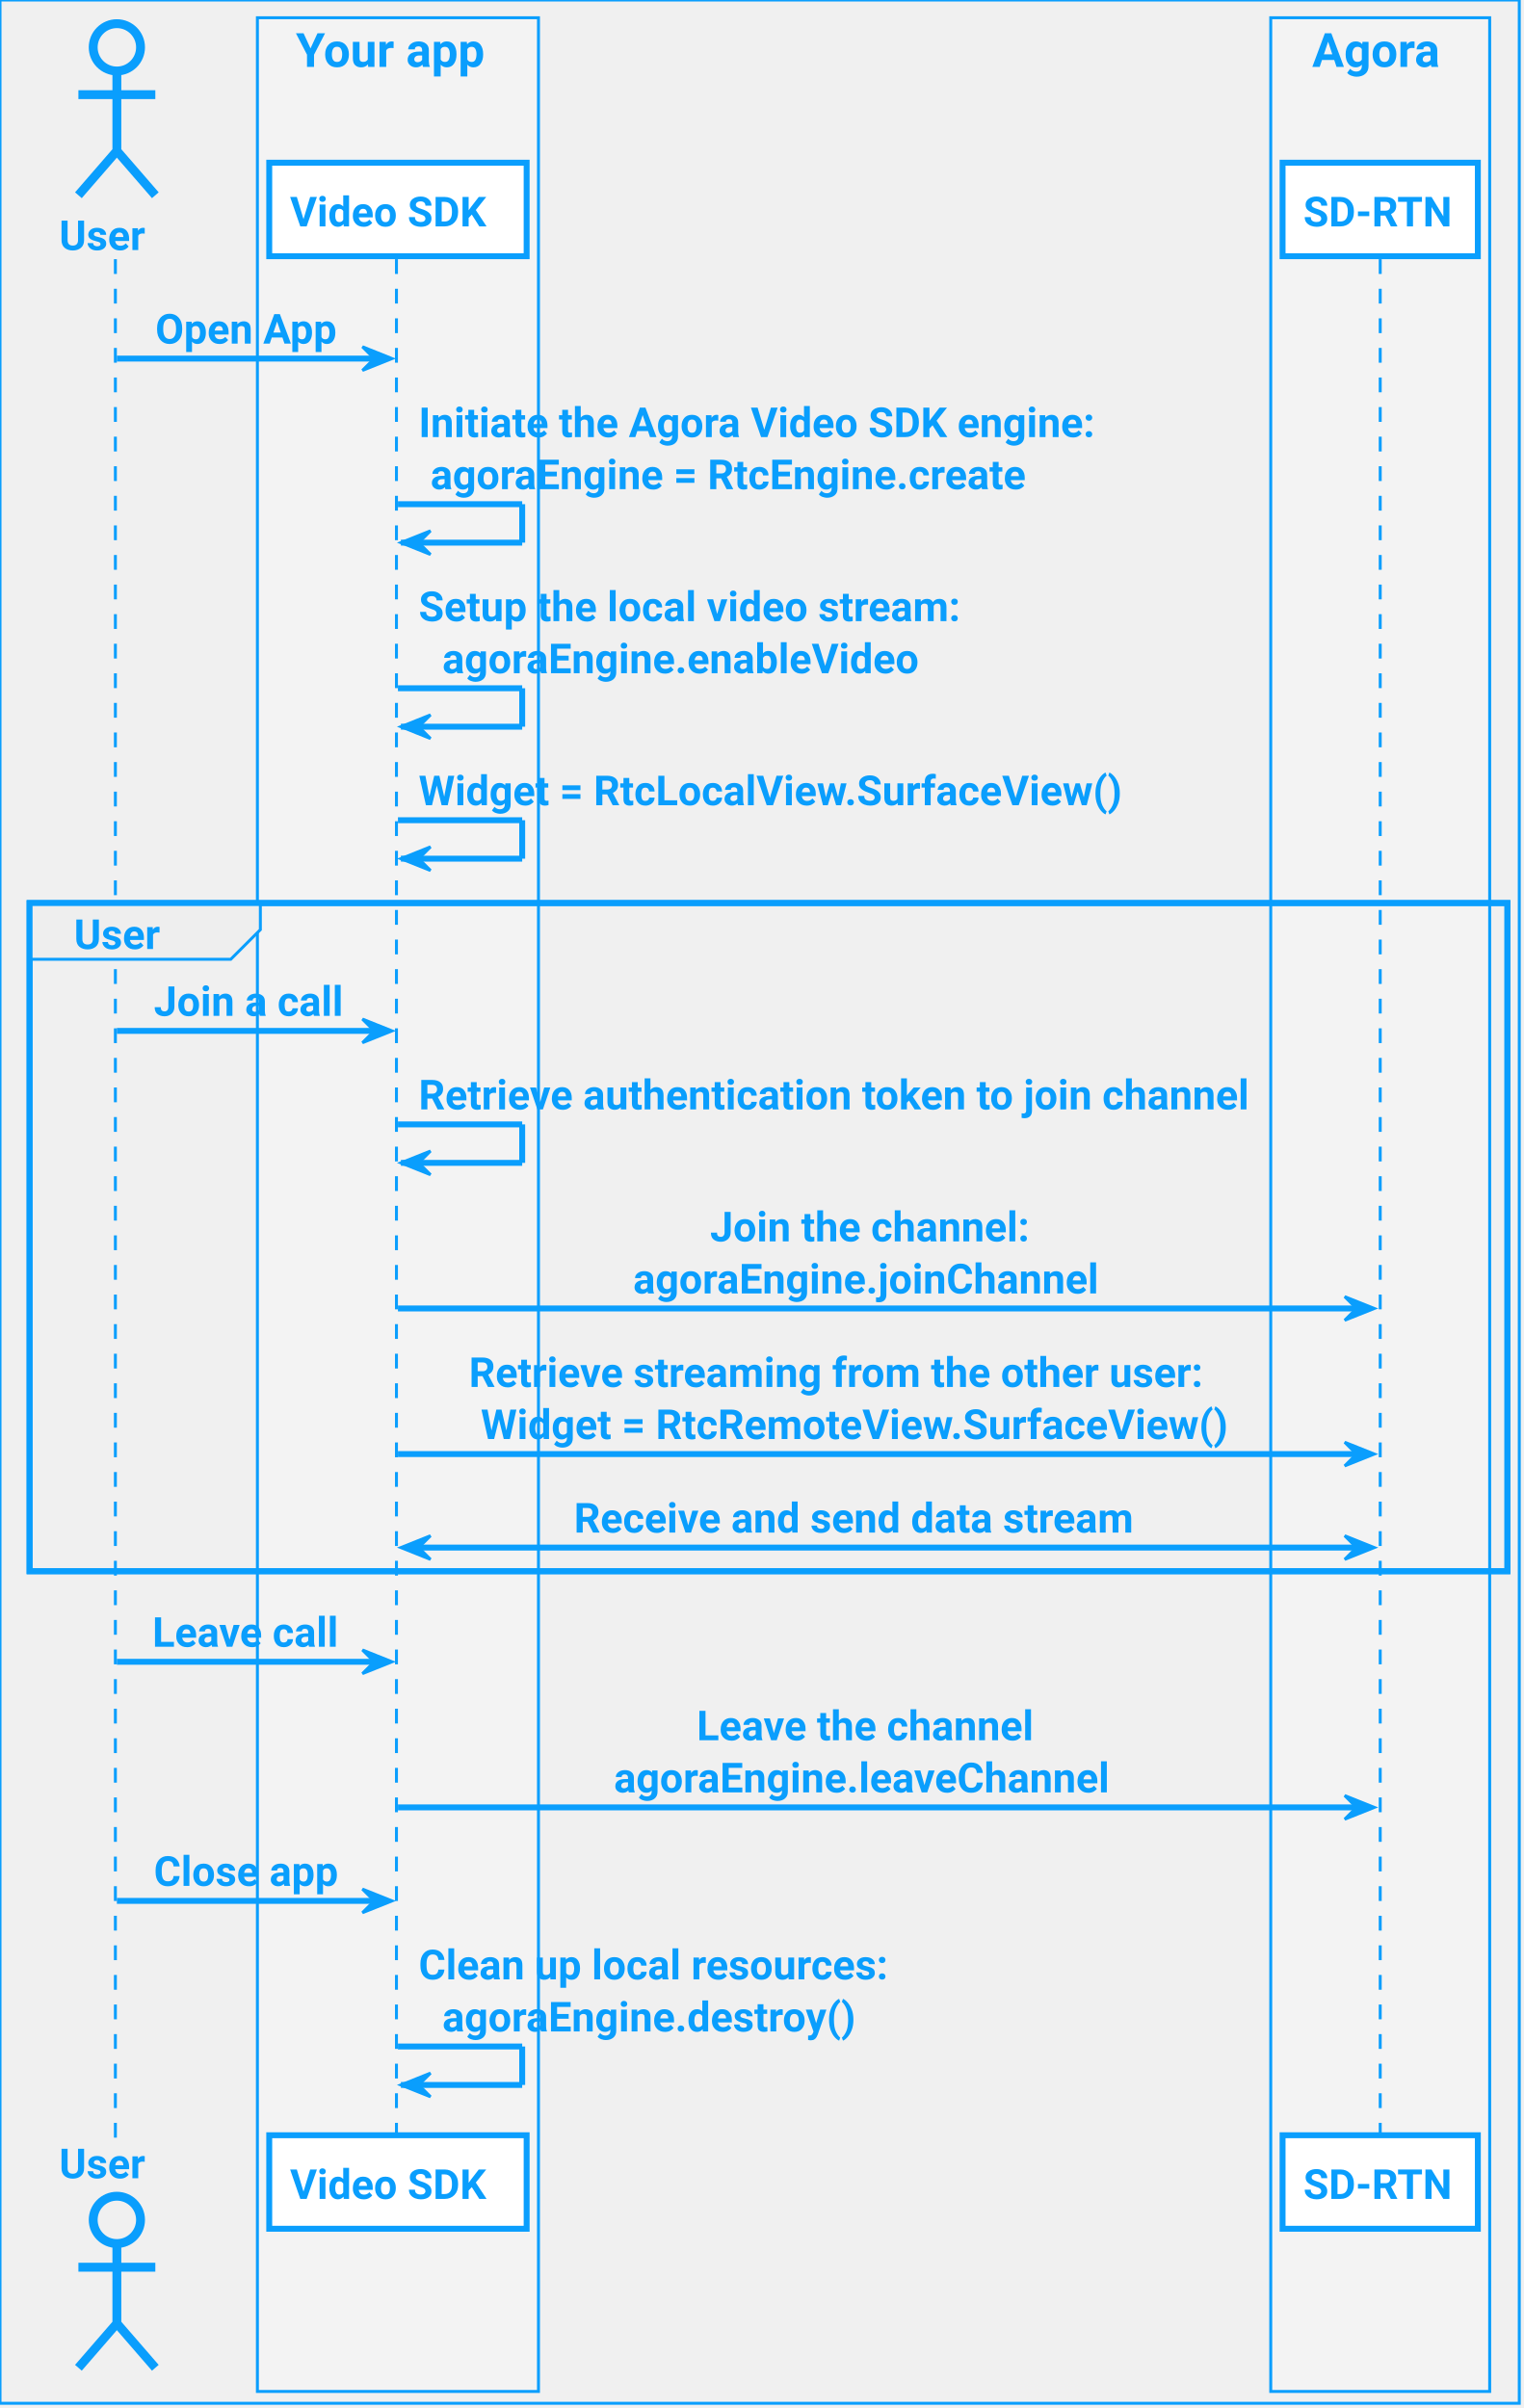
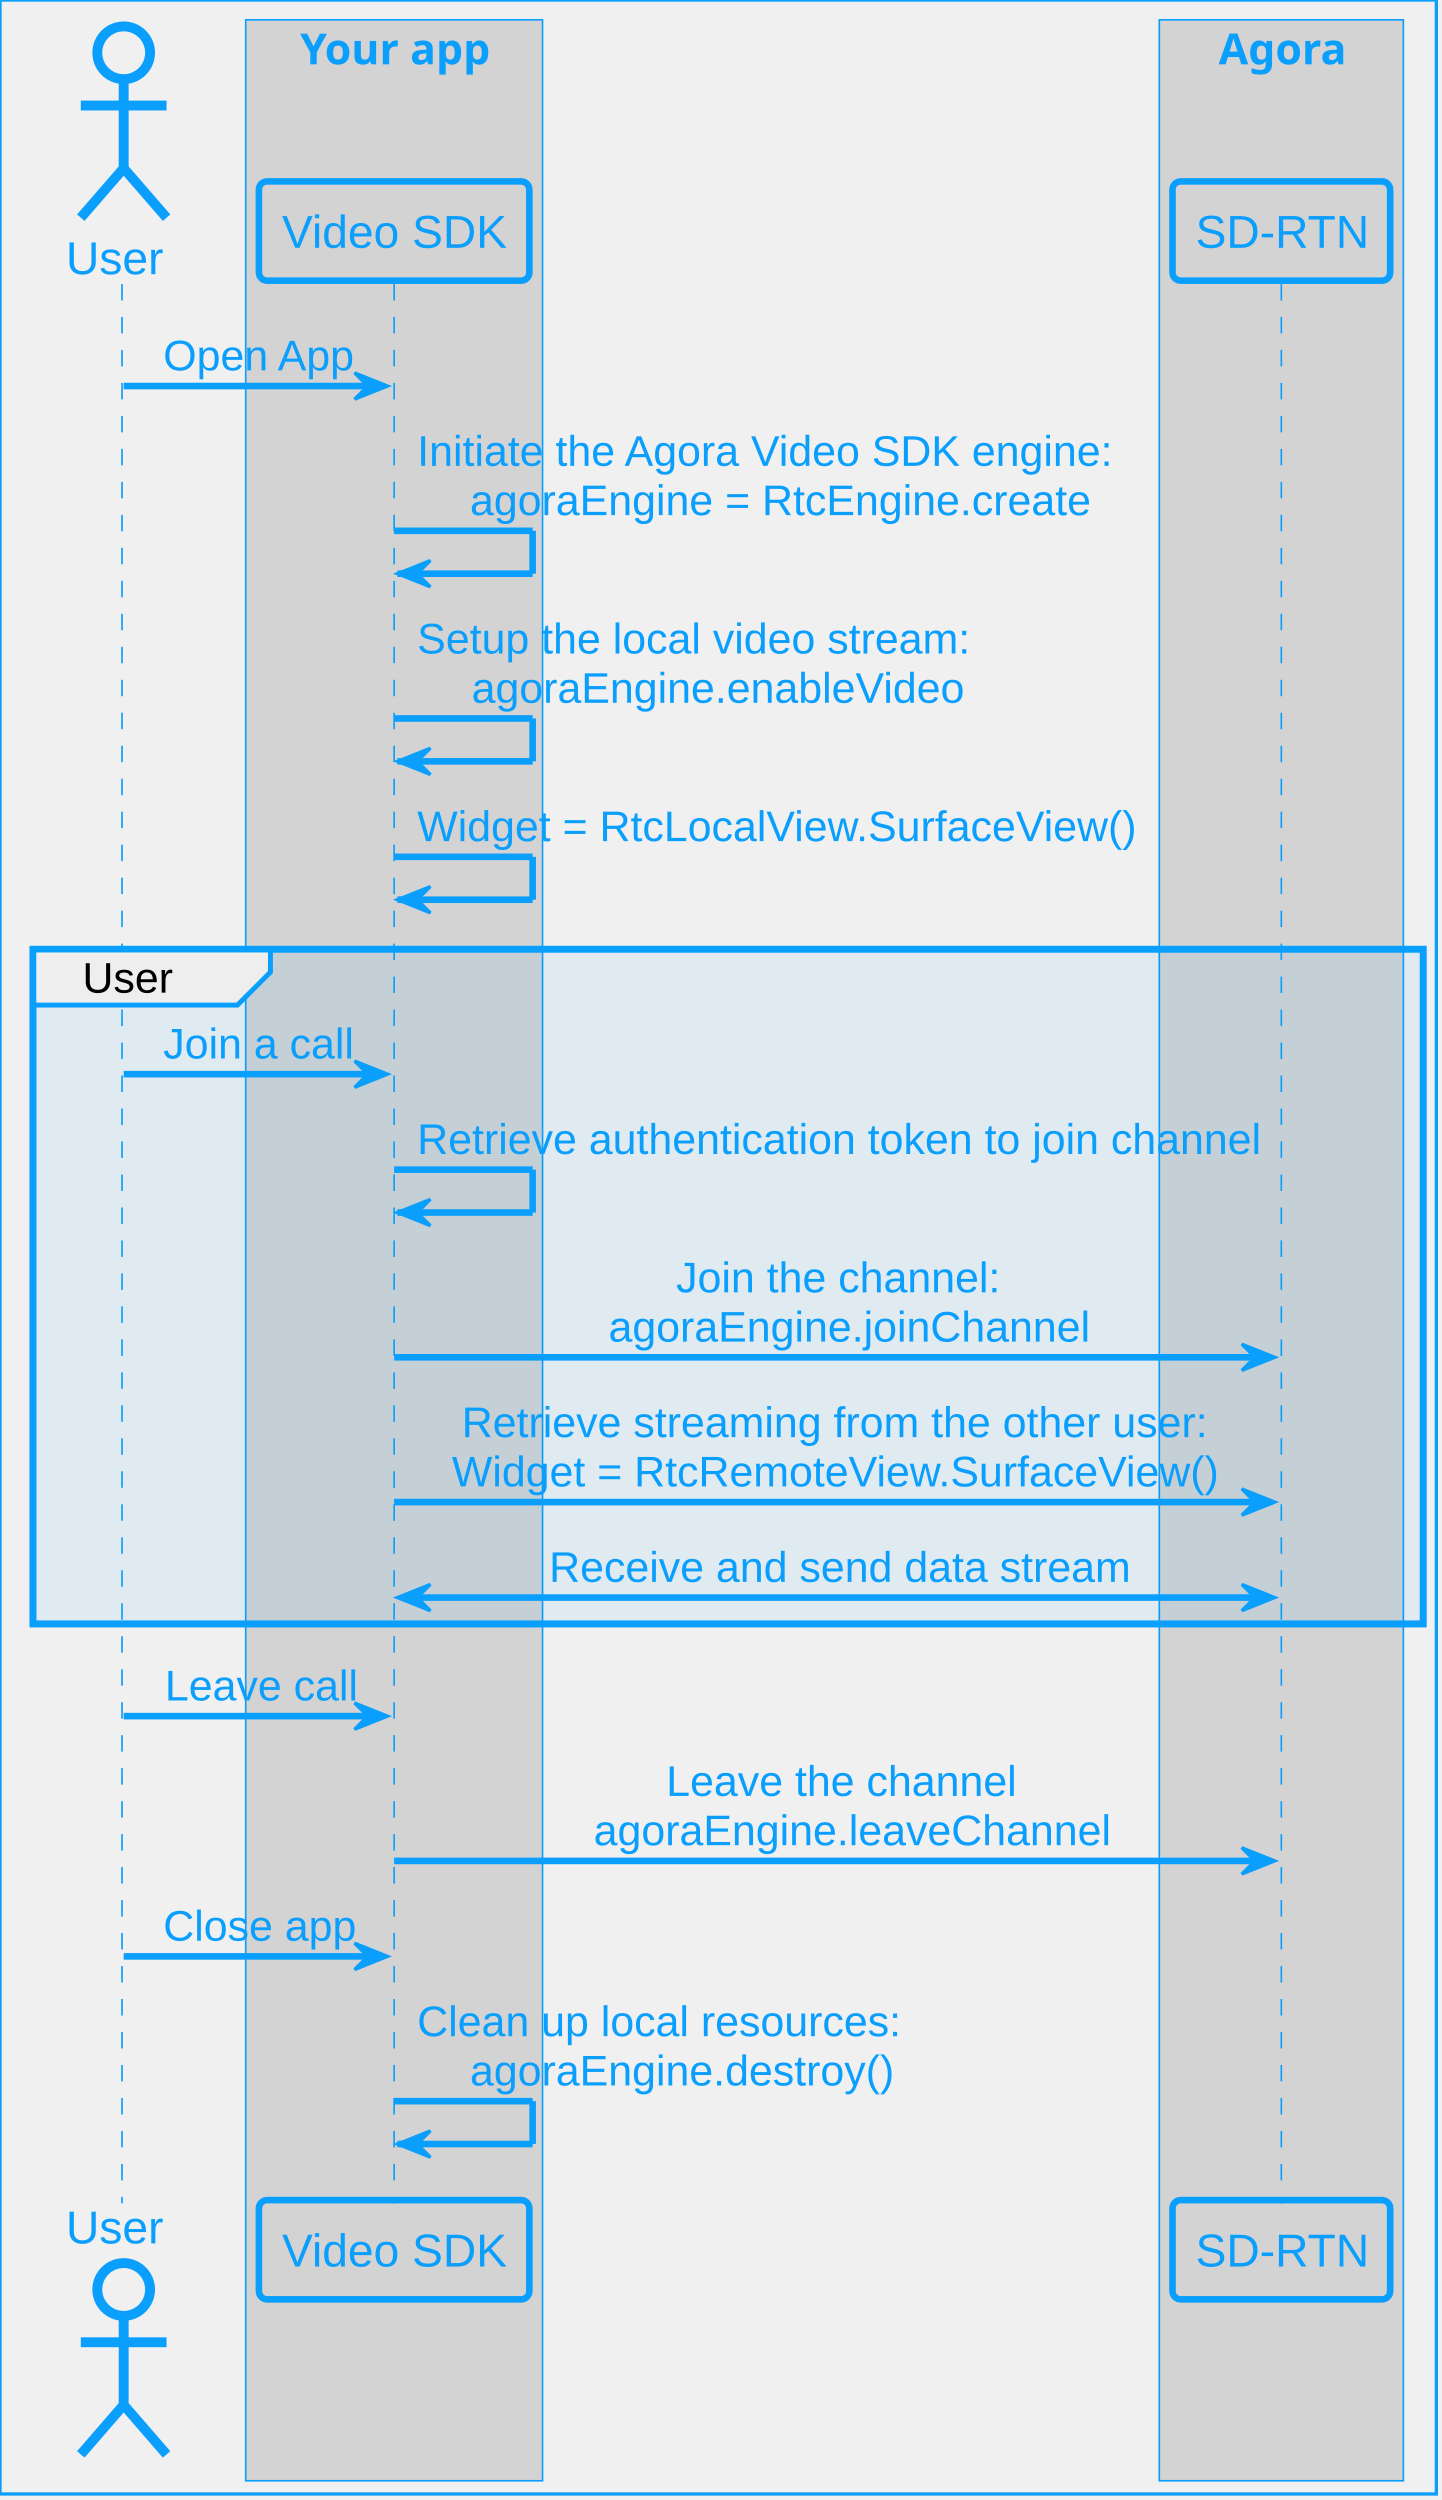
- <svg xmlns="http://www.w3.org/2000/svg" contentScriptType="application/ecmascript" contentStyleType="text/css" height="814px" preserveAspectRatio="none" style="width:515px;height:814px;background:#00000000;" version="1.1" viewBox="0 0 515 814" width="515px" zoomAndPan="magnify">
+ <svg xmlns="http://www.w3.org/2000/svg" contentStyleType="text/css" height="758px" preserveAspectRatio="none" style="width:437px;height:758px;" version="1.1" viewBox="0 0 437 758" width="437px" zoomAndPan="magnify">
  <defs />
  <g>
-     <rect fill="none" height="812.406" style="stroke:#0A9EFD;stroke-width:1.0;" width="513.5" x="0" y="0" />
-     <rect fill="#F3F3F3" height="802.406" style="stroke:#0A9EFD;stroke-width:1.0;" width="95" x="87" y="6" />
-     <text fill="#0A9EFD" font-family="Roboto" font-size="16" font-weight="bold" lengthAdjust="spacing" textLength="69" x="100" y="22.609">Your app</text>
-     <rect fill="#F3F3F3" height="802.406" style="stroke:#0A9EFD;stroke-width:1.0;" width="74" x="429.5" y="6" />
-     <text fill="#0A9EFD" font-family="Roboto" font-size="16" font-weight="bold" lengthAdjust="spacing" textLength="46" x="443.5" y="22.609">Agora</text>
-     <rect height="225.875" style="stroke:#0A9EFD;stroke-width:2.0;fill:none;" width="499.5" x="10" y="305.266" />
-     <line style="stroke:#0A9EFD;stroke-width:1.0;fill:none;stroke-dasharray:5.0,5.0;" x1="39" x2="39" y1="87.609" y2="722.797" />
-     <line style="stroke:#0A9EFD;stroke-width:1.0;fill:none;stroke-dasharray:5.0,5.0;" x1="134" x2="134" y1="87.609" y2="722.797" />
-     <line style="stroke:#0A9EFD;stroke-width:1.0;fill:none;stroke-dasharray:5.0,5.0;" x1="466.5" x2="466.5" y1="87.609" y2="722.797" />
-     <text fill="#0A9EFD" font-family="Roboto" font-size="14" font-weight="bold" lengthAdjust="spacing" textLength="33" x="20" y="84.533">User</text>
-     <ellipse cx="39.5" cy="16" rx="8" ry="8" style="stroke:#0A9EFD;stroke-width:3.0;fill:none;" />
-     <path d="M39.5,24 L39.5,51 M26.5,32 L52.5,32 M39.5,51 L26.5,66 M39.5,51 L52.5,66 " fill="none" style="stroke:#0A9EFD;stroke-width:3.0;" />
-     <text fill="#0A9EFD" font-family="Roboto" font-size="14" font-weight="bold" lengthAdjust="spacing" textLength="33" x="20" y="736.33">User</text>
-     <ellipse cx="39.5" cy="750.406" rx="8" ry="8" style="stroke:#0A9EFD;stroke-width:3.0;fill:none;" />
-     <path d="M39.5,758.406 L39.5,785.406 M26.5,766.406 L52.5,766.406 M39.5,785.406 L26.5,800.406 M39.5,785.406 L52.5,800.406 " fill="none" style="stroke:#0A9EFD;stroke-width:3.0;" />
-     <rect fill="#FFFFFF" height="31.609" style="stroke:#0A9EFD;stroke-width:2.0;" width="87" x="91" y="55" />
-     <text fill="#0A9EFD" font-family="Roboto" font-size="14" font-weight="bold" lengthAdjust="spacing" textLength="73" x="98" y="76.533">Video SDK</text>
-     <rect fill="#FFFFFF" height="31.609" style="stroke:#0A9EFD;stroke-width:2.0;" width="87" x="91" y="721.797" />
-     <text fill="#0A9EFD" font-family="Roboto" font-size="14" font-weight="bold" lengthAdjust="spacing" textLength="73" x="98" y="743.33">Video SDK</text>
-     <rect fill="#FFFFFF" height="31.609" style="stroke:#0A9EFD;stroke-width:2.0;" width="66" x="433.5" y="55" />
-     <text fill="#0A9EFD" font-family="Roboto" font-size="14" font-weight="bold" lengthAdjust="spacing" textLength="52" x="440.5" y="76.533">SD-RTN</text>
-     <rect fill="#FFFFFF" height="31.609" style="stroke:#0A9EFD;stroke-width:2.0;" width="66" x="433.5" y="721.797" />
-     <text fill="#0A9EFD" font-family="Roboto" font-size="14" font-weight="bold" lengthAdjust="spacing" textLength="52" x="440.5" y="743.33">SD-RTN</text>
-     <polygon fill="#0A9EFD" points="122.5,117.219,132.5,121.219,122.5,125.219,126.5,121.219" style="stroke:#0A9EFD;stroke-width:1.0;" />
-     <line style="stroke:#0A9EFD;stroke-width:2.0;" x1="39.5" x2="128.5" y1="121.219" y2="121.219" />
-     <text fill="#0A9EFD" font-family="Roboto" font-size="14" font-weight="bold" lengthAdjust="spacing" textLength="69" x="52.5" y="116.143">Open App</text>
-     <line style="stroke:#0A9EFD;stroke-width:2.0;" x1="134.5" x2="176.5" y1="170.438" y2="170.438" />
-     <line style="stroke:#0A9EFD;stroke-width:2.0;" x1="176.5" x2="176.5" y1="170.438" y2="183.438" />
-     <line style="stroke:#0A9EFD;stroke-width:2.0;" x1="135.5" x2="176.5" y1="183.438" y2="183.438" />
-     <polygon fill="#0A9EFD" points="145.5,179.438,135.5,183.438,145.5,187.438,141.5,183.438" style="stroke:#0A9EFD;stroke-width:1.0;" />
-     <text fill="#0A9EFD" font-family="Roboto" font-size="14" font-weight="bold" lengthAdjust="spacing" textLength="254" x="141.5" y="147.752">Initiate the Agora Video SDK engine:</text>
-     <text fill="#0A9EFD" font-family="Roboto" font-size="14" font-weight="bold" lengthAdjust="spacing" textLength="226" x="145.5" y="165.361">agoraEngine = RtcEngine.create</text>
-     <line style="stroke:#0A9EFD;stroke-width:2.0;" x1="134.5" x2="176.5" y1="232.656" y2="232.656" />
-     <line style="stroke:#0A9EFD;stroke-width:2.0;" x1="176.5" x2="176.5" y1="232.656" y2="245.656" />
-     <line style="stroke:#0A9EFD;stroke-width:2.0;" x1="135.5" x2="176.5" y1="245.656" y2="245.656" />
-     <polygon fill="#0A9EFD" points="145.5,241.656,135.5,245.656,145.5,249.656,141.5,245.656" style="stroke:#0A9EFD;stroke-width:1.0;" />
-     <text fill="#0A9EFD" font-family="Roboto" font-size="14" font-weight="bold" lengthAdjust="spacing" textLength="205" x="141.5" y="209.971">Setup the local video stream:</text>
-     <text fill="#0A9EFD" font-family="Roboto" font-size="14" font-weight="bold" lengthAdjust="spacing" textLength="181" x="149.5" y="227.58">agoraEngine.enableVideo</text>
-     <line style="stroke:#0A9EFD;stroke-width:2.0;" x1="134.5" x2="176.5" y1="277.266" y2="277.266" />
-     <line style="stroke:#0A9EFD;stroke-width:2.0;" x1="176.5" x2="176.5" y1="277.266" y2="290.266" />
-     <line style="stroke:#0A9EFD;stroke-width:2.0;" x1="135.5" x2="176.5" y1="290.266" y2="290.266" />
-     <polygon fill="#0A9EFD" points="145.5,286.266,135.5,290.266,145.5,294.266,141.5,290.266" style="stroke:#0A9EFD;stroke-width:1.0;" />
-     <text fill="#0A9EFD" font-family="Roboto" font-size="14" font-weight="bold" lengthAdjust="spacing" textLength="259" x="141.5" y="272.19">Widget = RtcLocalView.SurfaceView()</text>
-     <path d="M10,305.266 L88,305.266 L88,314.266 L78,324.266 L10,324.266 L10,305.266 " fill="#EEEEEE" style="stroke:#0A9EFD;stroke-width:1.0;" />
-     <rect fill="none" height="225.875" style="stroke:#0A9EFD;stroke-width:2.0;" width="499.5" x="10" y="305.266" />
-     <text fill="#0A9EFD" font-family="Roboto" font-size="14" font-weight="bold" lengthAdjust="spacing" textLength="33" x="25" y="320.799">User</text>
-     <polygon fill="#0A9EFD" points="122.5,344.484,132.5,348.484,122.5,352.484,126.5,348.484" style="stroke:#0A9EFD;stroke-width:1.0;" />
-     <line style="stroke:#0A9EFD;stroke-width:2.0;" x1="39.5" x2="128.5" y1="348.484" y2="348.484" />
-     <text fill="#0A9EFD" font-family="Roboto" font-size="14" font-weight="bold" lengthAdjust="spacing" textLength="70" x="52" y="343.408">Join a call</text>
-     <line style="stroke:#0A9EFD;stroke-width:2.0;" x1="134.5" x2="176.5" y1="380.094" y2="380.094" />
-     <line style="stroke:#0A9EFD;stroke-width:2.0;" x1="176.5" x2="176.5" y1="380.094" y2="393.094" />
-     <line style="stroke:#0A9EFD;stroke-width:2.0;" x1="135.5" x2="176.5" y1="393.094" y2="393.094" />
-     <polygon fill="#0A9EFD" points="145.5,389.094,135.5,393.094,145.5,397.094,141.5,393.094" style="stroke:#0A9EFD;stroke-width:1.0;" />
-     <text fill="#0A9EFD" font-family="Roboto" font-size="14" font-weight="bold" lengthAdjust="spacing" textLength="318" x="141.5" y="375.018">Retrieve authentication token to join channel</text>
-     <polygon fill="#0A9EFD" points="454.5,438.312,464.5,442.312,454.5,446.312,458.5,442.312" style="stroke:#0A9EFD;stroke-width:1.0;" />
-     <line style="stroke:#0A9EFD;stroke-width:2.0;" x1="134.5" x2="460.5" y1="442.312" y2="442.312" />
-     <text fill="#0A9EFD" font-family="Roboto" font-size="14" font-weight="bold" lengthAdjust="spacing" textLength="121" x="240" y="419.627">Join the channel:</text>
-     <text fill="#0A9EFD" font-family="Roboto" font-size="14" font-weight="bold" lengthAdjust="spacing" textLength="177" x="214" y="437.236">agoraEngine.joinChannel</text>
-     <polygon fill="#0A9EFD" points="454.5,487.531,464.5,491.531,454.5,495.531,458.5,491.531" style="stroke:#0A9EFD;stroke-width:1.0;" />
-     <line style="stroke:#0A9EFD;stroke-width:2.0;" x1="134.5" x2="460.5" y1="491.531" y2="491.531" />
-     <text fill="#0A9EFD" font-family="Roboto" font-size="14" font-weight="bold" lengthAdjust="spacing" textLength="280" x="158.5" y="468.846">Retrieve streaming from the other user:</text>
-     <text fill="#0A9EFD" font-family="Roboto" font-size="14" font-weight="bold" lengthAdjust="spacing" textLength="276" x="162.5" y="486.455">Widget = RtcRemoteView.SurfaceView()</text>
-     <polygon fill="#0A9EFD" points="145.5,519.141,135.5,523.141,145.5,527.141,141.5,523.141" style="stroke:#0A9EFD;stroke-width:1.0;" />
-     <polygon fill="#0A9EFD" points="454.5,519.141,464.5,523.141,454.5,527.141,458.5,523.141" style="stroke:#0A9EFD;stroke-width:1.0;" />
-     <line style="stroke:#0A9EFD;stroke-width:2.0;" x1="139.5" x2="460.5" y1="523.141" y2="523.141" />
-     <text fill="#0A9EFD" font-family="Roboto" font-size="14" font-weight="bold" lengthAdjust="spacing" textLength="213" x="194" y="518.064">Receive and send data stream</text>
-     <polygon fill="#0A9EFD" points="122.5,557.75,132.5,561.75,122.5,565.75,126.5,561.75" style="stroke:#0A9EFD;stroke-width:1.0;" />
-     <line style="stroke:#0A9EFD;stroke-width:2.0;" x1="39.5" x2="128.5" y1="561.75" y2="561.75" />
-     <text fill="#0A9EFD" font-family="Roboto" font-size="14" font-weight="bold" lengthAdjust="spacing" textLength="71" x="51.5" y="556.674">Leave call</text>
-     <polygon fill="#0A9EFD" points="454.5,606.969,464.5,610.969,454.5,614.969,458.5,610.969" style="stroke:#0A9EFD;stroke-width:1.0;" />
-     <line style="stroke:#0A9EFD;stroke-width:2.0;" x1="134.5" x2="460.5" y1="610.969" y2="610.969" />
-     <text fill="#0A9EFD" font-family="Roboto" font-size="14" font-weight="bold" lengthAdjust="spacing" textLength="130" x="235.5" y="588.283">Leave the channel</text>
-     <text fill="#0A9EFD" font-family="Roboto" font-size="14" font-weight="bold" lengthAdjust="spacing" textLength="190" x="207.5" y="605.893">agoraEngine.leaveChannel</text>
-     <polygon fill="#0A9EFD" points="122.5,638.578,132.5,642.578,122.5,646.578,126.5,642.578" style="stroke:#0A9EFD;stroke-width:1.0;" />
-     <line style="stroke:#0A9EFD;stroke-width:2.0;" x1="39.5" x2="128.5" y1="642.578" y2="642.578" />
-     <text fill="#0A9EFD" font-family="Roboto" font-size="14" font-weight="bold" lengthAdjust="spacing" textLength="70" x="52" y="637.502">Close app</text>
-     <line style="stroke:#0A9EFD;stroke-width:2.0;" x1="134.5" x2="176.5" y1="691.797" y2="691.797" />
-     <line style="stroke:#0A9EFD;stroke-width:2.0;" x1="176.5" x2="176.5" y1="691.797" y2="704.797" />
-     <line style="stroke:#0A9EFD;stroke-width:2.0;" x1="135.5" x2="176.5" y1="704.797" y2="704.797" />
-     <polygon fill="#0A9EFD" points="145.5,700.797,135.5,704.797,145.5,708.797,141.5,704.797" style="stroke:#0A9EFD;stroke-width:1.0;" />
-     <text fill="#0A9EFD" font-family="Roboto" font-size="14" font-weight="bold" lengthAdjust="spacing" textLength="179" x="141.5" y="669.111">Clean up local resources:</text>
-     <text fill="#0A9EFD" font-family="Roboto" font-size="14" font-weight="bold" lengthAdjust="spacing" textLength="156" x="149.5" y="686.721">agoraEngine.destroy()</text>
+     <rect fill="none" height="756.172" style="stroke:#0A9EFD;stroke-width:1.0;" width="435.5" x="0" y="0" />
+     <rect fill="#999999" fill-opacity="0.333" height="746.172" style="stroke:#0A9EFD;stroke-width:0.5;" width="90" x="74.5" y="6" />
+     <text fill="#0A9EFD" font-family="sans-serif" font-size="13" font-weight="bold" lengthAdjust="spacing" textLength="57" x="91" y="19.495">Your app</text>
+     <rect fill="#999999" fill-opacity="0.333" height="746.172" style="stroke:#0A9EFD;stroke-width:0.5;" width="74" x="351.5" y="6" />
+     <text fill="#0A9EFD" font-family="sans-serif" font-size="13" font-weight="bold" lengthAdjust="spacing" textLength="38" x="369.5" y="19.495">Agora</text>
+     <rect fill="#0A9EFD" fill-opacity="0.067" height="204.59" style="stroke:#0A9EFD;stroke-width:2.0;" width="421.5" x="10" y="287.791" />
+     <line style="stroke:#0A9EFD;stroke-width:0.5;stroke-dasharray:5.0,5.0;" x1="37" x2="37" y1="86.099" y2="668.073" />
+     <line style="stroke:#0A9EFD;stroke-width:0.5;stroke-dasharray:5.0,5.0;" x1="119.5" x2="119.5" y1="86.099" y2="668.073" />
+     <line style="stroke:#0A9EFD;stroke-width:0.5;stroke-dasharray:5.0,5.0;" x1="388.5" x2="388.5" y1="86.099" y2="668.073" />
+     <text fill="#0A9EFD" font-family="Arial" font-size="14" lengthAdjust="spacing" textLength="29" x="20" y="83.132">User</text>
+     <ellipse cx="37.5" cy="16" fill="none" rx="8" ry="8" style="stroke:#0A9EFD;stroke-width:3.0;" />
+     <path d="M37.5,24 L37.5,51 M24.5,32 L50.5,32 M37.5,51 L24.5,66 M37.5,51 L50.5,66 " fill="none" style="stroke:#0A9EFD;stroke-width:3.0;" />
+     <text fill="#0A9EFD" font-family="Arial" font-size="14" lengthAdjust="spacing" textLength="29" x="20" y="680.205">User</text>
+     <ellipse cx="37.5" cy="694.172" fill="none" rx="8" ry="8" style="stroke:#0A9EFD;stroke-width:3.0;" />
+     <path d="M37.5,702.172 L37.5,729.172 M24.5,710.172 L50.5,710.172 M37.5,729.172 L24.5,744.172 M37.5,729.172 L50.5,744.172 " fill="none" style="stroke:#0A9EFD;stroke-width:3.0;" />
+     <rect fill="none" height="30.099" rx="2.5" ry="2.5" style="stroke:#0A9EFD;stroke-width:2.0;" width="82" x="78.5" y="55" />
+     <text fill="#0A9EFD" font-family="Arial" font-size="14" lengthAdjust="spacing" textLength="68" x="85.5" y="75.132">Video SDK</text>
+     <rect fill="none" height="30.099" rx="2.5" ry="2.5" style="stroke:#0A9EFD;stroke-width:2.0;" width="82" x="78.5" y="667.073" />
+     <text fill="#0A9EFD" font-family="Arial" font-size="14" lengthAdjust="spacing" textLength="68" x="85.5" y="687.205">Video SDK</text>
+     <rect fill="none" height="30.099" rx="2.5" ry="2.5" style="stroke:#0A9EFD;stroke-width:2.0;" width="66" x="355.5" y="55" />
+     <text fill="#0A9EFD" font-family="Arial" font-size="14" lengthAdjust="spacing" textLength="52" x="362.5" y="75.132">SD-RTN</text>
+     <rect fill="none" height="30.099" rx="2.5" ry="2.5" style="stroke:#0A9EFD;stroke-width:2.0;" width="66" x="355.5" y="667.073" />
+     <text fill="#0A9EFD" font-family="Arial" font-size="14" lengthAdjust="spacing" textLength="52" x="362.5" y="687.205">SD-RTN</text>
+     <polygon fill="#0A9EFD" points="107.5,113.047,117.5,117.047,107.5,121.047,111.5,117.047" style="stroke:#0A9EFD;stroke-width:1.0;" />
+     <line style="stroke:#0A9EFD;stroke-width:2.0;" x1="37.5" x2="113.5" y1="117.047" y2="117.047" />
+     <text fill="#0A9EFD" font-family="Arial" font-size="13" lengthAdjust="spacing" textLength="58" x="49.5" y="112.293">Open App</text>
+     <line style="stroke:#0A9EFD;stroke-width:2.0;" x1="119.5" x2="161.5" y1="160.945" y2="160.945" />
+     <line style="stroke:#0A9EFD;stroke-width:2.0;" x1="161.5" x2="161.5" y1="160.945" y2="173.945" />
+     <line style="stroke:#0A9EFD;stroke-width:2.0;" x1="120.5" x2="161.5" y1="173.945" y2="173.945" />
+     <polygon fill="#0A9EFD" points="130.5,169.945,120.5,173.945,130.5,177.945,126.5,173.945" style="stroke:#0A9EFD;stroke-width:1.0;" />
+     <text fill="#0A9EFD" font-family="Arial" font-size="13" lengthAdjust="spacing" textLength="212" x="126.5" y="141.241">Initiate the Agora Video SDK engine:</text>
+     <text fill="#0A9EFD" font-family="Arial" font-size="13" lengthAdjust="spacing" textLength="188" x="142.5" y="156.19">agoraEngine = RtcEngine.create</text>
+     <line style="stroke:#0A9EFD;stroke-width:2.0;" x1="119.5" x2="161.5" y1="217.842" y2="217.842" />
+     <line style="stroke:#0A9EFD;stroke-width:2.0;" x1="161.5" x2="161.5" y1="217.842" y2="230.842" />
+     <line style="stroke:#0A9EFD;stroke-width:2.0;" x1="120.5" x2="161.5" y1="230.842" y2="230.842" />
+     <polygon fill="#0A9EFD" points="130.5,226.842,120.5,230.842,130.5,234.842,126.5,230.842" style="stroke:#0A9EFD;stroke-width:1.0;" />
+     <text fill="#0A9EFD" font-family="Arial" font-size="13" lengthAdjust="spacing" textLength="168" x="126.5" y="198.139">Setup the local video stream:</text>
+     <text fill="#0A9EFD" font-family="Arial" font-size="13" lengthAdjust="spacing" textLength="147" x="143" y="213.087">agoraEngine.enableVideo</text>
+     <line style="stroke:#0A9EFD;stroke-width:2.0;" x1="119.5" x2="161.5" y1="259.791" y2="259.791" />
+     <line style="stroke:#0A9EFD;stroke-width:2.0;" x1="161.5" x2="161.5" y1="259.791" y2="272.791" />
+     <line style="stroke:#0A9EFD;stroke-width:2.0;" x1="120.5" x2="161.5" y1="272.791" y2="272.791" />
+     <polygon fill="#0A9EFD" points="130.5,268.791,120.5,272.791,130.5,276.791,126.5,272.791" style="stroke:#0A9EFD;stroke-width:1.0;" />
+     <text fill="#0A9EFD" font-family="Arial" font-size="13" lengthAdjust="spacing" textLength="220" x="126.5" y="255.036">Widget = RtcLocalView.SurfaceView()</text>
+     <path d="M10,287.791 L82,287.791 L82,294.74 L72,304.74 L10,304.74 L10,287.791 " fill="#EEEEEE" style="stroke:#0A9EFD;stroke-width:1.5;" />
+     <rect fill="none" height="204.59" style="stroke:#0A9EFD;stroke-width:2.0;" width="421.5" x="10" y="287.791" />
+     <text fill="#000000" font-family="Arial" font-size="13" lengthAdjust="spacing" textLength="27" x="25" y="300.985">User</text>
+     <polygon fill="#0A9EFD" points="107.5,321.688,117.5,325.688,107.5,329.688,111.5,325.688" style="stroke:#0A9EFD;stroke-width:1.0;" />
+     <line style="stroke:#0A9EFD;stroke-width:2.0;" x1="37.5" x2="113.5" y1="325.688" y2="325.688" />
+     <text fill="#0A9EFD" font-family="Arial" font-size="13" lengthAdjust="spacing" textLength="58" x="49.5" y="320.934">Join a call</text>
+     <line style="stroke:#0A9EFD;stroke-width:2.0;" x1="119.5" x2="161.5" y1="354.637" y2="354.637" />
+     <line style="stroke:#0A9EFD;stroke-width:2.0;" x1="161.5" x2="161.5" y1="354.637" y2="367.637" />
+     <line style="stroke:#0A9EFD;stroke-width:2.0;" x1="120.5" x2="161.5" y1="367.637" y2="367.637" />
+     <polygon fill="#0A9EFD" points="130.5,363.637,120.5,367.637,130.5,371.637,126.5,367.637" style="stroke:#0A9EFD;stroke-width:1.0;" />
+     <text fill="#0A9EFD" font-family="Arial" font-size="13" lengthAdjust="spacing" textLength="255" x="126.5" y="349.882">Retrieve authentication token to join channel</text>
+     <polygon fill="#0A9EFD" points="376.5,407.535,386.5,411.535,376.5,415.535,380.5,411.535" style="stroke:#0A9EFD;stroke-width:1.0;" />
+     <line style="stroke:#0A9EFD;stroke-width:2.0;" x1="119.5" x2="382.5" y1="411.535" y2="411.535" />
+     <text fill="#0A9EFD" font-family="Arial" font-size="13" lengthAdjust="spacing" textLength="98" x="205" y="391.831">Join the channel:</text>
+     <text fill="#0A9EFD" font-family="Arial" font-size="13" lengthAdjust="spacing" textLength="143" x="184.5" y="406.78">agoraEngine.joinChannel</text>
+     <polygon fill="#0A9EFD" points="376.5,451.432,386.5,455.432,376.5,459.432,380.5,455.432" style="stroke:#0A9EFD;stroke-width:1.0;" />
+     <line style="stroke:#0A9EFD;stroke-width:2.0;" x1="119.5" x2="382.5" y1="455.432" y2="455.432" />
+     <text fill="#0A9EFD" font-family="Arial" font-size="13" lengthAdjust="spacing" textLength="224" x="140" y="435.728">Retrieve streaming from the other user:</text>
+     <text fill="#0A9EFD" font-family="Arial" font-size="13" lengthAdjust="spacing" textLength="234" x="137" y="450.677">Widget = RtcRemoteView.SurfaceView()</text>
+     <polygon fill="#0A9EFD" points="130.5,480.381,120.5,484.381,130.5,488.381,126.5,484.381" style="stroke:#0A9EFD;stroke-width:1.0;" />
+     <polygon fill="#0A9EFD" points="376.5,480.381,386.5,484.381,376.5,488.381,380.5,484.381" style="stroke:#0A9EFD;stroke-width:1.0;" />
+     <line style="stroke:#0A9EFD;stroke-width:2.0;" x1="124.5" x2="382.5" y1="484.381" y2="484.381" />
+     <text fill="#0A9EFD" font-family="Arial" font-size="13" lengthAdjust="spacing" textLength="175" x="166.5" y="479.626">Receive and send data stream</text>
+     <polygon fill="#0A9EFD" points="107.5,516.33,117.5,520.33,107.5,524.33,111.5,520.33" style="stroke:#0A9EFD;stroke-width:1.0;" />
+     <line style="stroke:#0A9EFD;stroke-width:2.0;" x1="37.5" x2="113.5" y1="520.33" y2="520.33" />
+     <text fill="#0A9EFD" font-family="Arial" font-size="13" lengthAdjust="spacing" textLength="57" x="50" y="515.575">Leave call</text>
+     <polygon fill="#0A9EFD" points="376.5,560.227,386.5,564.227,376.5,568.227,380.5,564.227" style="stroke:#0A9EFD;stroke-width:1.0;" />
+     <line style="stroke:#0A9EFD;stroke-width:2.0;" x1="119.5" x2="382.5" y1="564.227" y2="564.227" />
+     <text fill="#0A9EFD" font-family="Arial" font-size="13" lengthAdjust="spacing" textLength="104" x="202" y="544.523">Leave the channel</text>
+     <text fill="#0A9EFD" font-family="Arial" font-size="13" lengthAdjust="spacing" textLength="152" x="180" y="559.472">agoraEngine.leaveChannel</text>
+     <polygon fill="#0A9EFD" points="107.5,589.176,117.5,593.176,107.5,597.176,111.5,593.176" style="stroke:#0A9EFD;stroke-width:1.0;" />
+     <line style="stroke:#0A9EFD;stroke-width:2.0;" x1="37.5" x2="113.5" y1="593.176" y2="593.176" />
+     <text fill="#0A9EFD" font-family="Arial" font-size="13" lengthAdjust="spacing" textLength="58" x="49.5" y="588.421">Close app</text>
+     <line style="stroke:#0A9EFD;stroke-width:2.0;" x1="119.5" x2="161.5" y1="637.073" y2="637.073" />
+     <line style="stroke:#0A9EFD;stroke-width:2.0;" x1="161.5" x2="161.5" y1="637.073" y2="650.073" />
+     <line style="stroke:#0A9EFD;stroke-width:2.0;" x1="120.5" x2="161.5" y1="650.073" y2="650.073" />
+     <polygon fill="#0A9EFD" points="130.5,646.073,120.5,650.073,130.5,654.073,126.5,650.073" style="stroke:#0A9EFD;stroke-width:1.0;" />
+     <text fill="#0A9EFD" font-family="Arial" font-size="13" lengthAdjust="spacing" textLength="147" x="126.5" y="617.37">Clean up local resources:</text>
+     <text fill="#0A9EFD" font-family="Arial" font-size="13" lengthAdjust="spacing" textLength="127" x="142.5" y="632.318">agoraEngine.destroy()</text>
  </g>
</svg>
